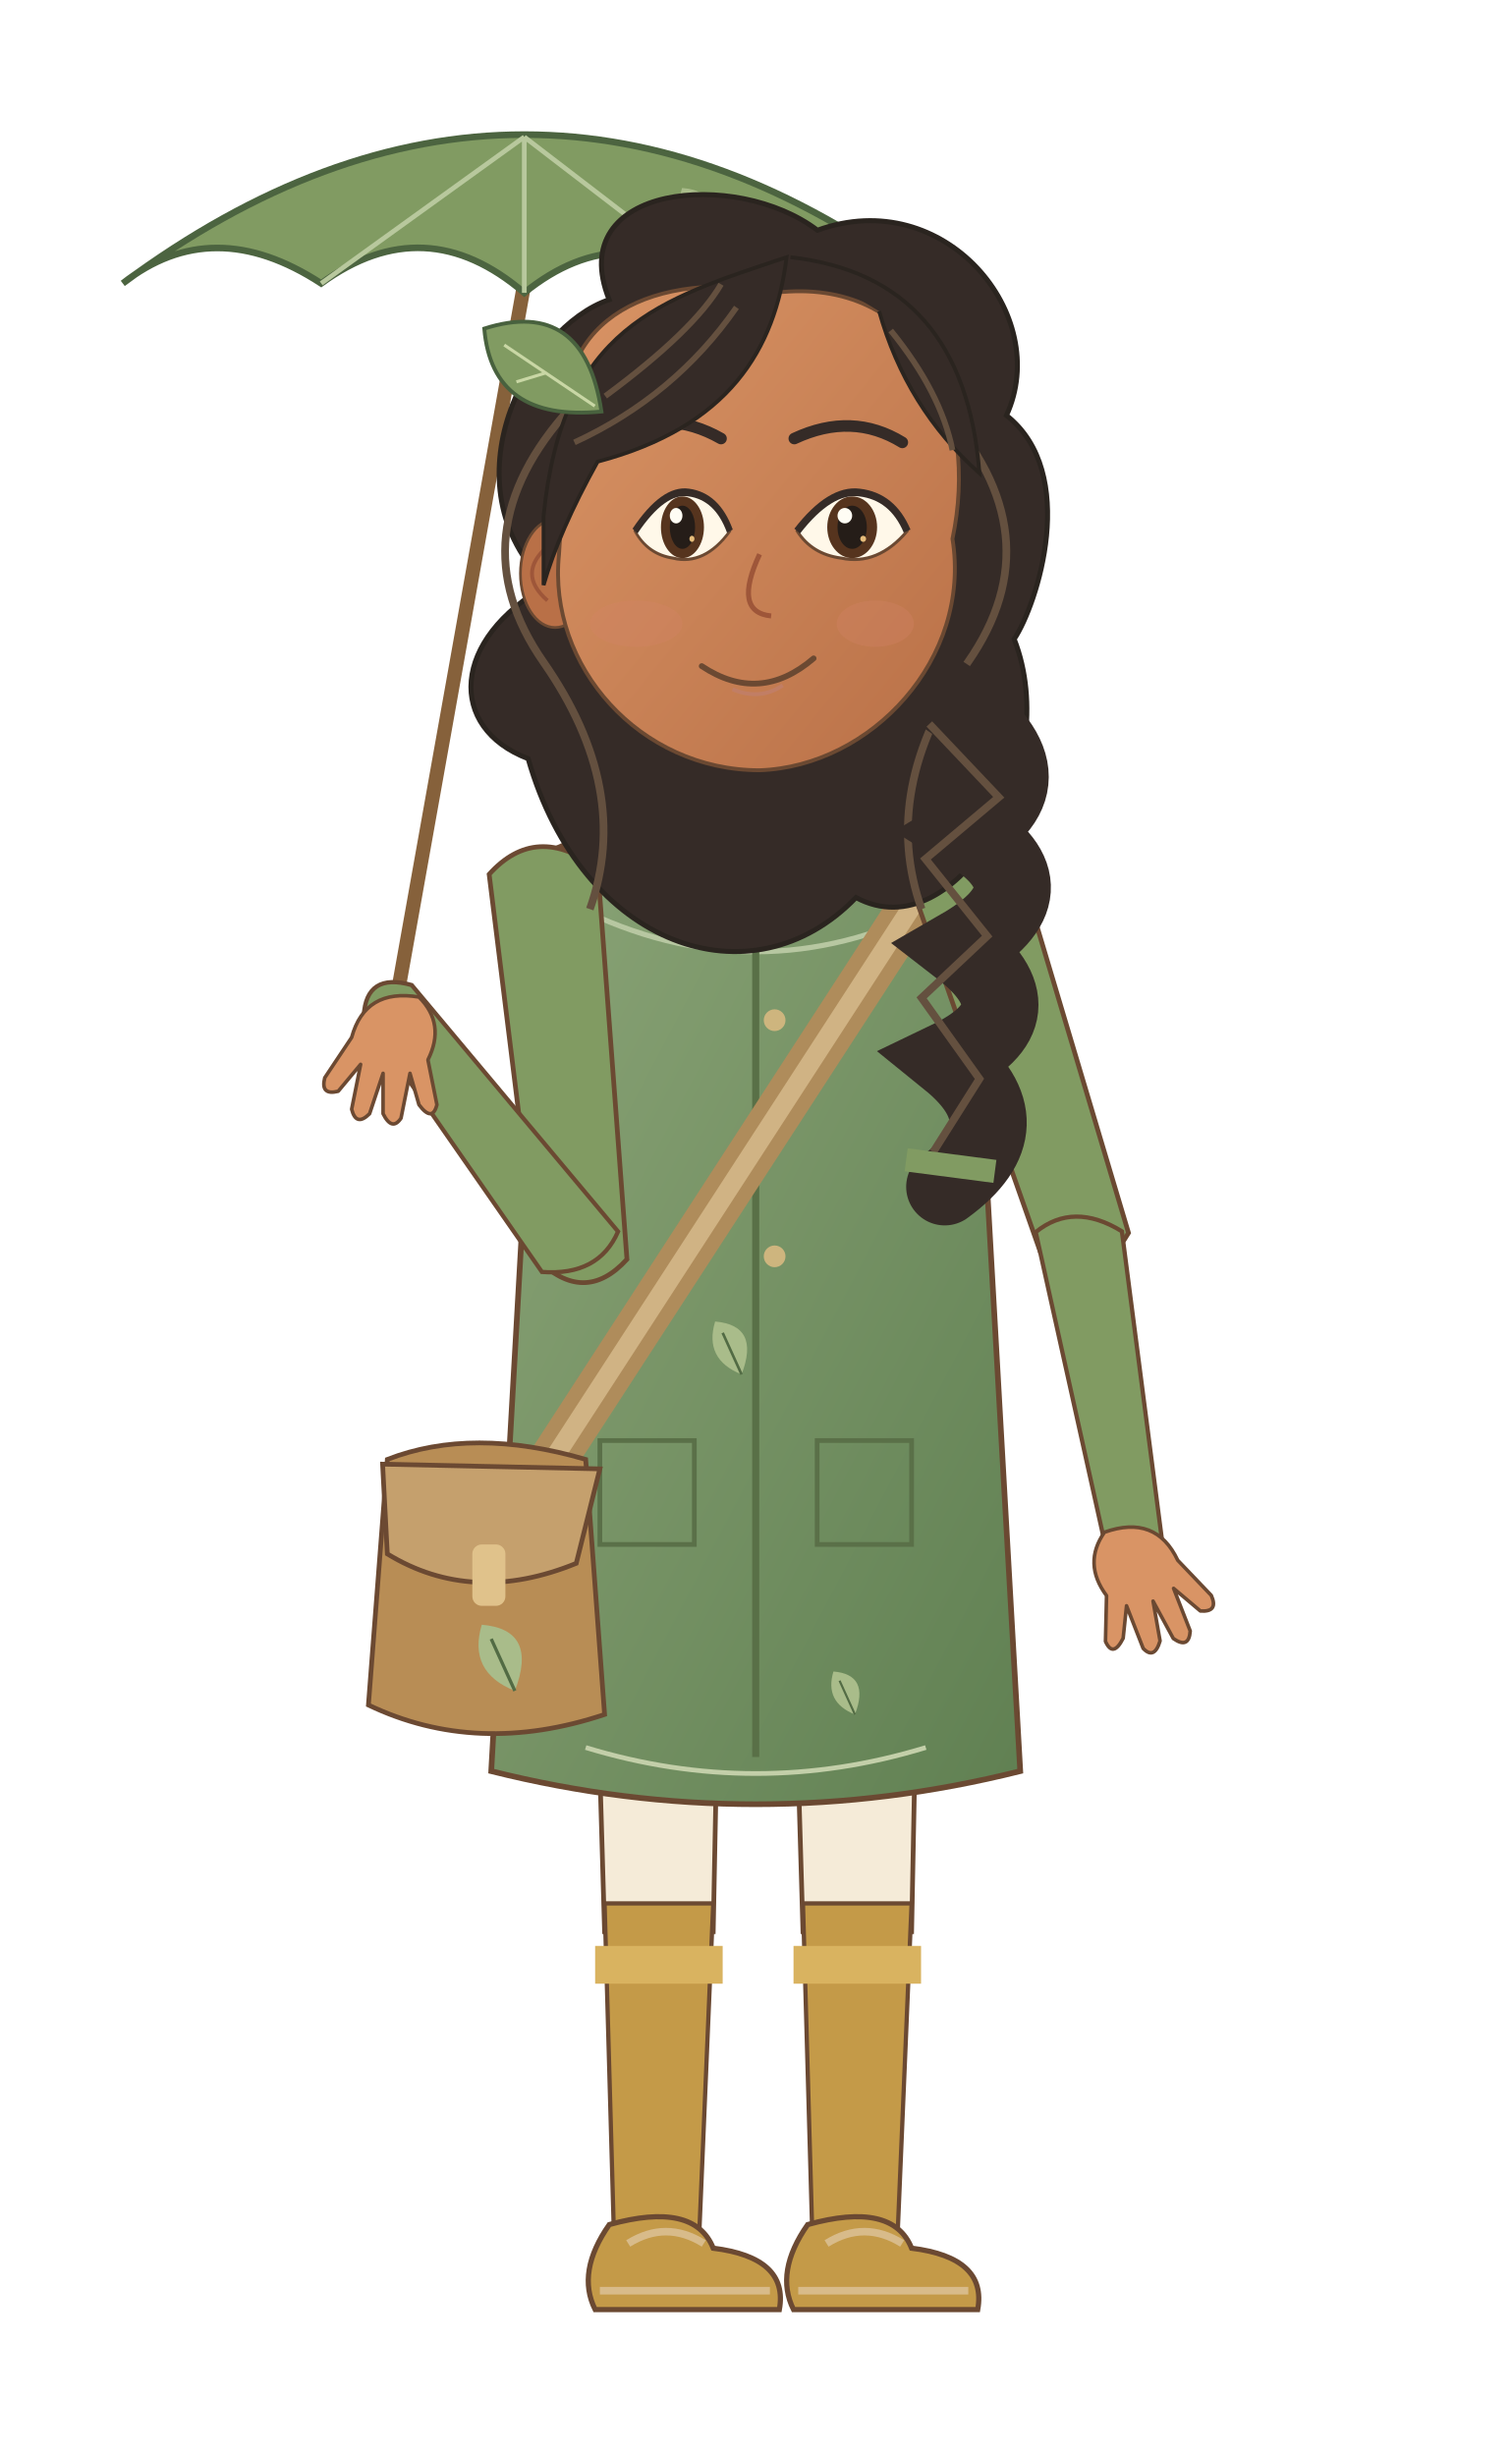
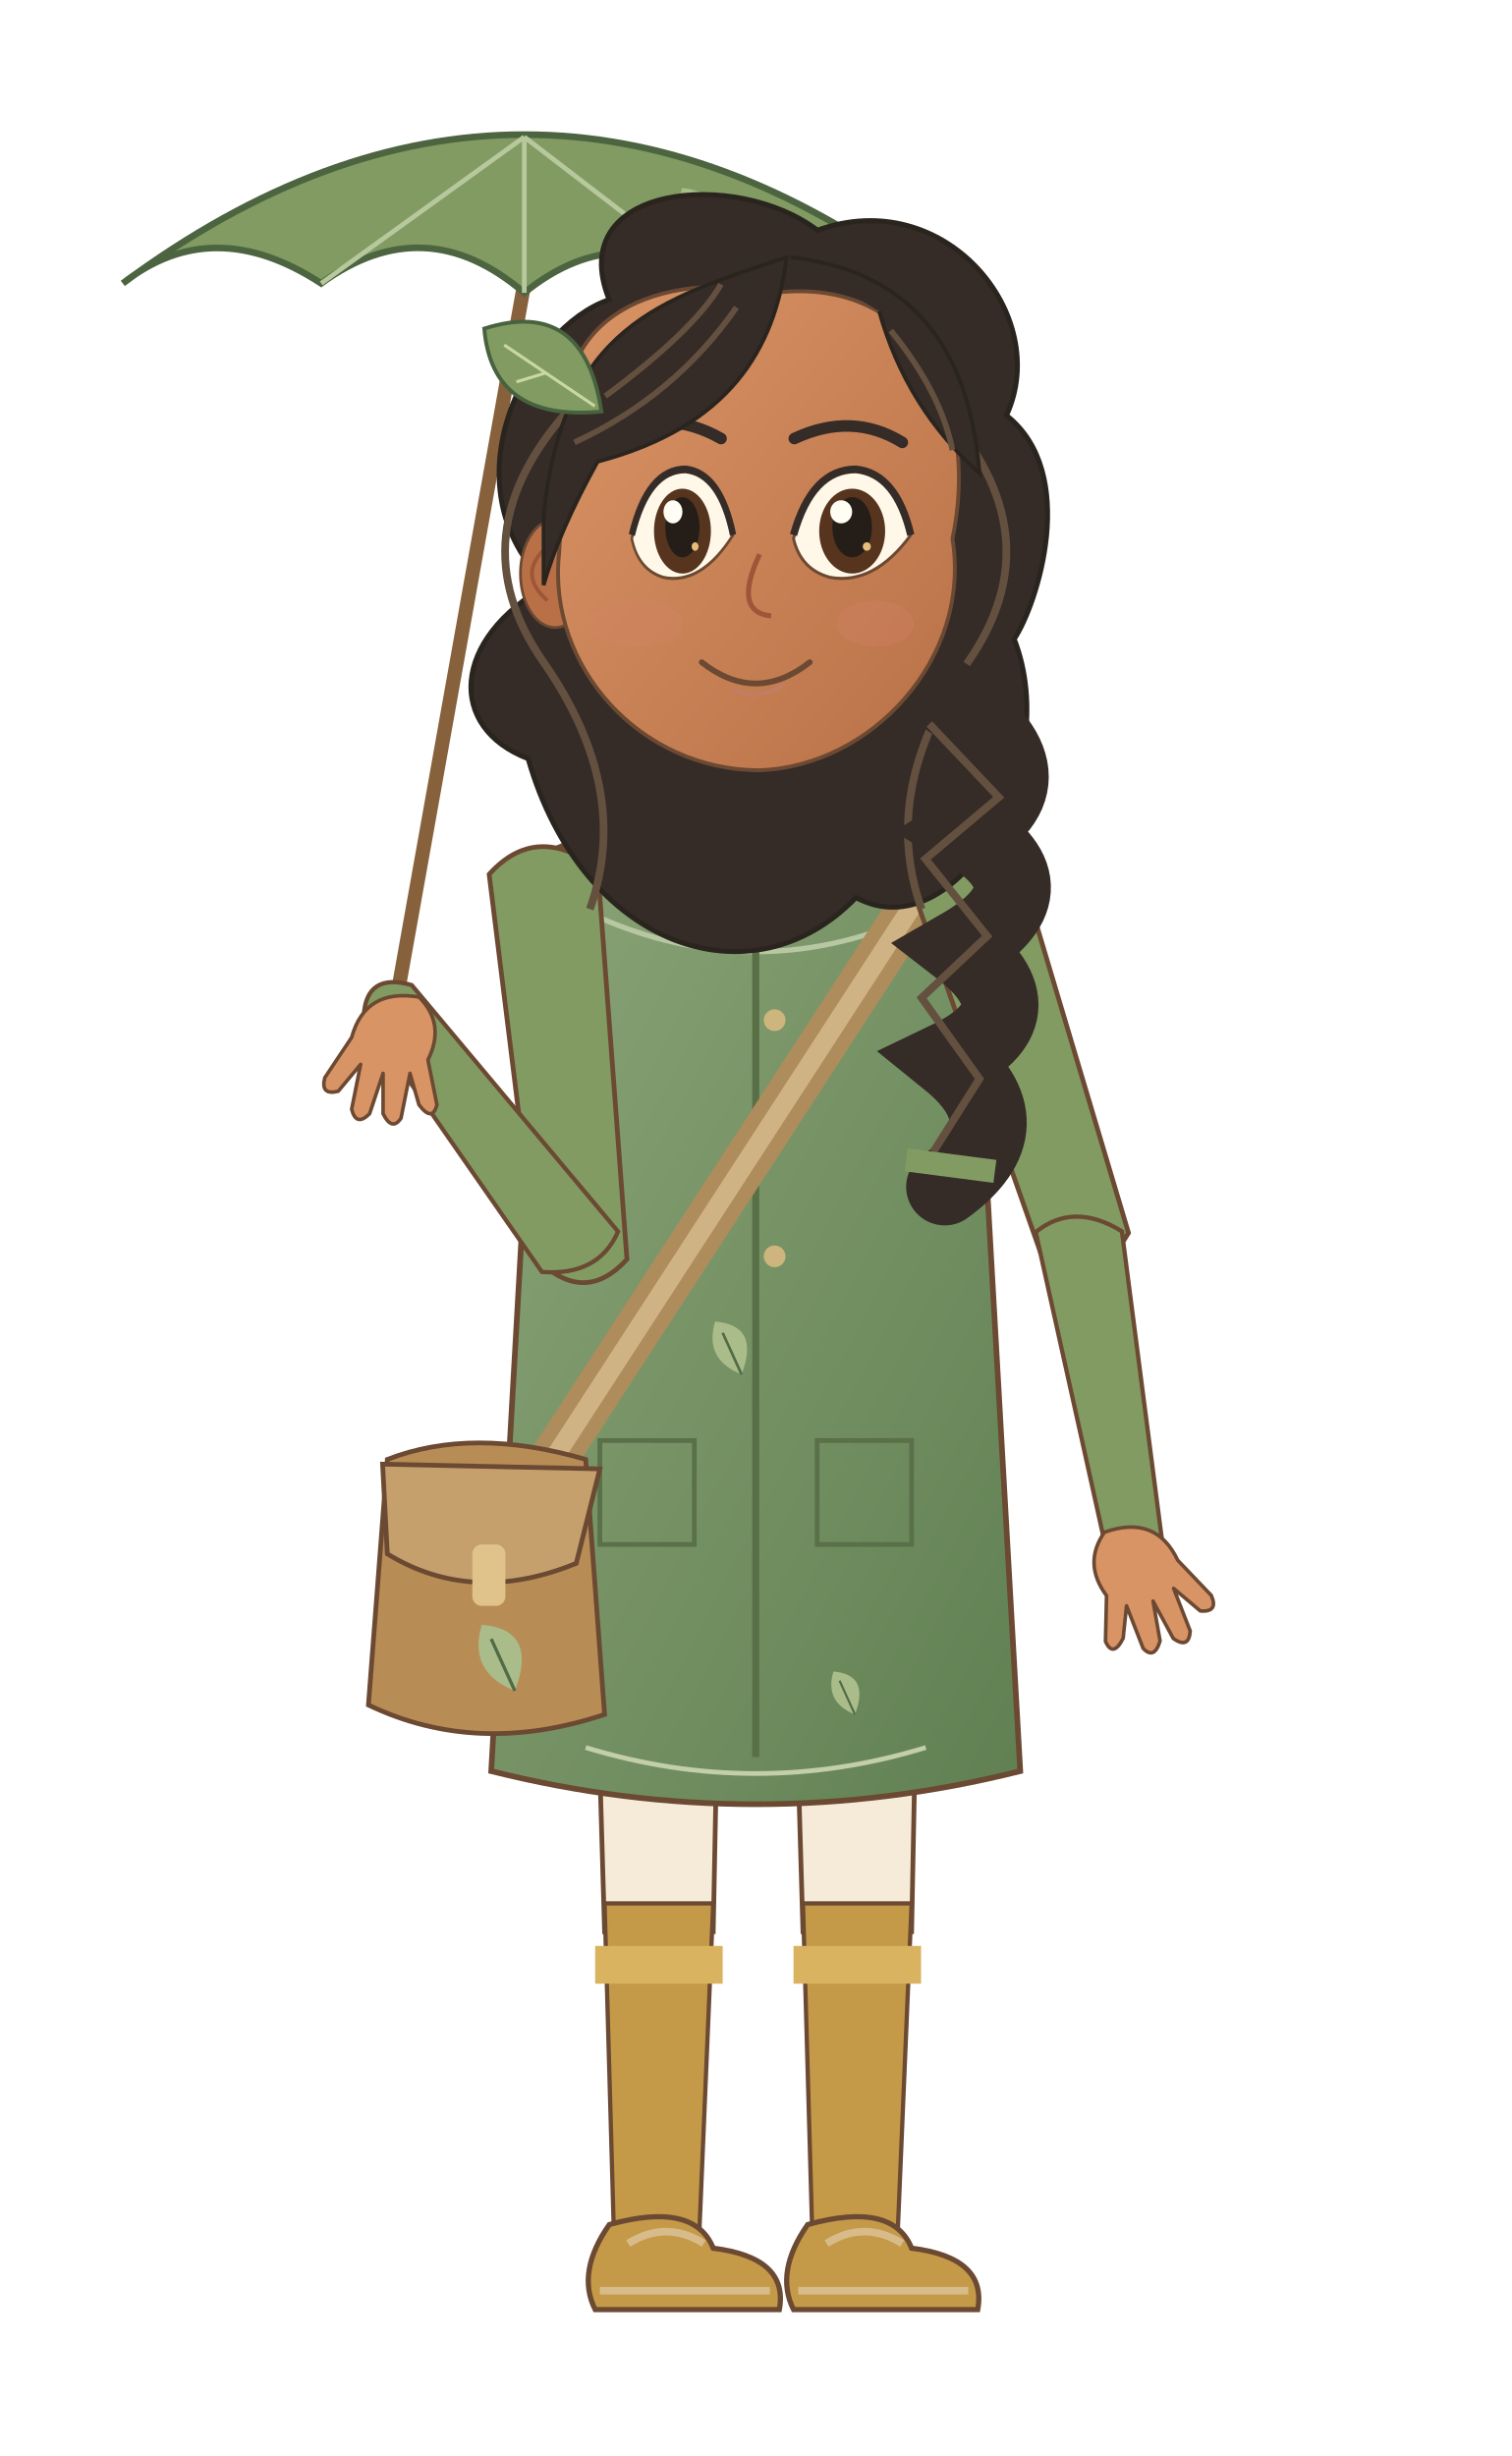
<svg xmlns="http://www.w3.org/2000/svg" width="320" height="520" viewBox="0 0 320 520" data-hrudhi-rig="hrudhi-storyteller-monsoon-resting-three-quarter-gentle" data-chapter="storyteller" data-season="monsoon" data-state="resting" role="img" aria-label="Hrudhi, Young Storyteller, monsoon wardrobe, Resting &amp; breathing; draft character design">
  <defs>
    <linearGradient id="hrudhi-storyteller-monsoon-resting-three-quarter-gentle-skin" x1="0" y1="0" x2="1" y2="1">
      <stop stop-color="#D99465" />
      <stop offset="1" stop-color="#B97047" />
    </linearGradient>
    <linearGradient id="hrudhi-storyteller-monsoon-resting-three-quarter-gentle-cloth" x1="0" y1="0" x2="1" y2="1">
      <stop stop-color="#8CA578" />
      <stop offset="1" stop-color="#608052" />
    </linearGradient>
  </defs>
  <g transform="translate(0 0) translate(160 315) rotate(0) scale(1 1) translate(-160 -315)" data-part="body" data-origin="160 315" style="transform-origin:160px 315px;transform:translate(0px,0px) rotate(0deg) scale(1,1);">
    <g transform="translate(0 0) translate(139 315) rotate(0) scale(1 1) translate(-139 -315)" data-part="thighLeft" data-origin="139 315" style="transform-origin:139px 315px;transform:translate(0px,0px) rotate(0deg) scale(1,1);">
      <path d="M125 307H153L151 409H128Z" fill="#F5EBD8" stroke="#6B4932" stroke-width="1" />
      <g transform="translate(0 0) translate(139 406) rotate(0) scale(1 1) translate(-139 -406)" data-part="shinLeft" data-origin="139 406" style="transform-origin:139px 406px;transform:translate(0px,0px) rotate(0deg) scale(1,1);">
        <path d="M128 403H151L148 474H130Z" fill="#C49A48" stroke="#6B4932" stroke-width=".9" />
        <path d="M126 412H153V420H126Z" fill="#D9B360" />
        <g transform="translate(0 0) translate(139 473) rotate(0) scale(1 1) translate(-139 -473)" data-part="footLeft" data-origin="139 473" style="transform-origin:139px 473px;transform:translate(0px,0px) rotate(0deg) scale(1,1);">
          <path d="M129 471Q147 466 151 476Q167 478 165 489H126Q122 481 129 471Z" fill="#C49A48" stroke="#6B4932" stroke-width="1.1" />
          <path d="M127 485H163 M133 475Q141 470 149 475" fill="none" stroke="#D8BB8A" stroke-width="1.6" />
        </g>
      </g>
    </g>
    <g transform="translate(0 0) translate(181 315) rotate(0) scale(1 1) translate(-181 -315)" data-part="thighRight" data-origin="181 315" style="transform-origin:181px 315px;transform:translate(0px,0px) rotate(0deg) scale(1,1);">
      <path d="M167 307H195L193 409H170Z" fill="#F5EBD8" stroke="#6B4932" stroke-width="1" />
      <g transform="translate(0 0) translate(181 406) rotate(0) scale(1 1) translate(-181 -406)" data-part="shinRight" data-origin="181 406" style="transform-origin:181px 406px;transform:translate(0px,0px) rotate(0deg) scale(1,1);">
        <path d="M170 403H193L190 474H172Z" fill="#C49A48" stroke="#6B4932" stroke-width=".9" />
        <path d="M168 412H195V420H168Z" fill="#D9B360" />
        <g transform="translate(0 0) translate(181 473) rotate(0) scale(1 1) translate(-181 -473)" data-part="footRight" data-origin="181 473" style="transform-origin:181px 473px;transform:translate(0px,0px) rotate(0deg) scale(1,1);">
          <path d="M171 471Q189 466 193 476Q209 478 207 489H168Q164 481 171 471Z" fill="#C49A48" stroke="#6B4932" stroke-width="1.1" />
          <path d="M169 485H205 M175 475Q183 470 191 475" fill="none" stroke="#D8BB8A" stroke-width="1.6" />
        </g>
      </g>
    </g>
    <g transform="translate(83 213)">
      <path d="M0 4L28-153" stroke="#86613B" stroke-width="3" />
      <path d="M-57-153Q28-216 113-153Q93-167 71-151Q49-168 28-151Q7-169-15-153Q-38-168-57-153Z" fill="#819B62" stroke="#4C6440" stroke-width="1.4" />
      <path d="M28-184L-15-153 M28-184V-151 M28-184L71-151" stroke="#B8C89D" fill="none" />
      <g transform="translate(67 -162) scale(0.8)">
        <path d="M0 0Q-10-4-7-14Q5-13 0 0Z" fill="#A9BC8A" />
        <path d="M0 0L-5-11" stroke="#526B44" stroke-width=".7" />
      </g>
    </g>
    <path d="M146 147.73H174V198Q160 206 146 198Z" fill="#D99465" stroke="#6B4932" stroke-width=".8" />
    <path d="M115 181Q160 159 205 181L216 375Q160 389 104 375Z" fill="url(#hrudhi-storyteller-monsoon-resting-three-quarter-gentle-cloth)" stroke="#6B4932" stroke-width="1.2" />
    <path d="M122 192Q160 211 198 192" fill="none" stroke="#B7C7A1" stroke-width="1.1" />
    <path d="M160 190V372" stroke="#597047" stroke-width="1.5" />
    <circle cx="164" cy="216" r="2.3" fill="#CEB57E" />
    <circle cx="164" cy="241" r="2.3" fill="#CEB57E" />
    <circle cx="164" cy="266" r="2.3" fill="#CEB57E" />
    <path d="M127 305h20v22h-20Z M173 305h20v22h-20Z" fill="none" stroke="#5A7048" />
    <path d="M124 370Q160 381 196 370" stroke="#C3CFA9" stroke-width="1" fill="none" />
    <g transform="translate(157 291) scale(0.8)">
      <path d="M0 0Q-10-4-7-14Q5-13 0 0Z" fill="#A9BC8A" />
      <path d="M0 0L-5-11" stroke="#526B44" stroke-width=".7" />
    </g>
    <g transform="translate(181 363) scale(0.65)">
      <path d="M0 0Q-10-4-7-14Q5-13 0 0Z" fill="#A9BC8A" />
      <path d="M0 0L-5-11" stroke="#526B44" stroke-width=".7" />
    </g>
    <path d="M195 189L108 323" stroke="#AF8C5B" stroke-width="10" />
    <path d="M195 189L108 323" stroke="#D0B384" stroke-width="4" />
    <g transform="translate(99 309)">
      <path d="M-17 0Q1-7 25 0L29 54Q2 63-21 52Z" fill="#B88D55" stroke="#6B4932" />
      <path d="M-18 1L28 2L23 22Q1 31-17 20Z" fill="#C5A06D" stroke="#6B4932" />
      <rect x="1" y="18" width="7" height="13" rx="2" fill="#E0C28B" />
      <g transform="translate(10 49) scale(1)">
        <path d="M0 0Q-10-4-7-14Q5-13 0 0Z" fill="#A9BC8A" />
        <path d="M0 0L-5-11" stroke="#526B44" stroke-width=".7" />
      </g>
    </g>
    <g transform="translate(0 0) translate(115 189) rotate(-5.655) scale(1 1) translate(-115 -189)" data-part="upperLeft" data-origin="115 189" style="transform-origin:115px 189px;transform:translate(0px,0px) rotate(-5.655deg) scale(1,1);">
      <path d="M104 184Q115 174 127 185L125 268Q115 277 106 266Z" fill="#819B62" stroke="#6B4932" stroke-width="1" />
      <g transform="translate(0 0) translate(115 265) rotate(148.245) scale(1 1) translate(-115 -265)" data-part="lowerLeft" data-origin="115 265" style="transform-origin:115px 265px;transform:translate(0px,0px) rotate(148.245deg) scale(1,1);">
        <path d="M106 263Q115 258 124 266L121 332Q115 339 109 331Z" fill="#819B62" stroke="#6B4932" stroke-width=".9" />
        <g transform="translate(0 0) translate(115 330) rotate(-142.59) scale(1 1) translate(-115 -330)" data-part="handLeft" data-origin="115 330" style="transform-origin:115px 330px;transform:translate(0px,0px) rotate(-142.59deg) scale(1,1);">
          <g transform="translate(115 330) scale(-0.95 0.95)" fill="#D99465" stroke="#6B4932" stroke-width=".8" stroke-linejoin="round">
            <path d="M-6-2Q-12 4-8 12L-10 22Q-9 26-6 22L-4 15L-2 25Q0 28 2 24L2 15L5 24Q8 27 9 23L7 13L12 19Q16 20 15 16L9 7Q6-4-6-2Z" />
          </g>
        </g>
      </g>
    </g>
    <g transform="translate(0 0) translate(205 189) rotate(-18) scale(1 1) translate(-205 -189)" data-part="upperRight" data-origin="205 189" style="transform-origin:205px 189px;transform:translate(0px,0px) rotate(-18deg) scale(1,1);">
      <path d="M194 184Q205 174 217 185L215 268Q205 277 196 266Z" fill="#819B62" stroke="#6B4932" stroke-width="1" />
      <g transform="translate(0 0) translate(205 265) rotate(8) scale(1 1) translate(-205 -265)" data-part="lowerRight" data-origin="205 265" style="transform-origin:205px 265px;transform:translate(0px,0px) rotate(8deg) scale(1,1);">
        <path d="M196 263Q205 258 214 266L211 332Q205 339 199 331Z" fill="#819B62" stroke="#6B4932" stroke-width=".9" />
        <g transform="translate(0 0) translate(205 330) rotate(0) scale(1 1) translate(-205 -330)" data-part="handRight" data-origin="205 330" style="transform-origin:205px 330px;transform:translate(0px,0px) rotate(0deg) scale(1,1);">
          <g transform="translate(205 330) scale(0.95 0.95)" fill="#D99465" stroke="#6B4932" stroke-width=".8" stroke-linejoin="round">
            <path d="M-6-2Q-12 4-8 12L-10 22Q-9 26-6 22L-4 15L-2 25Q0 28 2 24L2 15L5 24Q8 27 9 23L7 13L12 19Q16 20 15 16L9 7Q6-4-6-2Z" />
          </g>
        </g>
      </g>
    </g>
    <g transform="translate(0 0) translate(160 110) rotate(0) scale(1 1) translate(-160 -110)" data-part="head" data-origin="160 110" style="transform-origin:160px 110px;transform:translate(0px,0px) rotate(0deg) scale(1,1);">
      <g transform="translate(160 110) scale(0.8166667)">
        <path d="M-54 17C-81-9-59-50-38-57C-50-87-5-91 16-75C49-87 77-53 65-27C84-12 73 22 67 31C80 64 52 112 26 98C-1 126-45 111-59 62C-80 54-79 31-54 17Z" fill="#352B27" stroke="#2A241F" stroke-width="1.3" />
        <path d="M-48-29Q-78 4 -55 37T-43 101" stroke="#64503F" stroke-width="2" fill="none" />
        <path d="M48-29Q78 4 55 37T43 101" stroke="#64503F" stroke-width="2" fill="none" />
        <path d="M48 45Q80 66 55 81Q79 96 53 111Q75 128 50 140Q71 157 49 173" stroke="#352B27" stroke-width="20" stroke-linecap="round" fill="none" />
        <path d="M45 53l18 19-19 16 16 20-17 16 15 21-12 19" stroke="#64503F" stroke-width="2" fill="none" />
        <path d="M39 166l23 3" stroke="#819B62" stroke-width="6" />
        <ellipse cx="-52" cy="14" rx="9" ry="14" fill="#B97047" stroke="#6B4932" stroke-width=".7" />
        <path d="M-54 7q-8 7 0 14" stroke="#9E5639" fill="none" />
        <path d="M-49-23C-52-52-27-65 7-59C43-62 58-28 51 5C56 36 30 64 1 65C-30 65-54 38-51 9Z" fill="url(#hrudhi-storyteller-monsoon-resting-three-quarter-gentle-skin)" stroke="#6B4932" stroke-width="1" />
        <ellipse cx="-31" cy="27" rx="12" ry="6" fill="#D58368" opacity=".3" />
        <ellipse cx="31" cy="27" rx="10" ry="6" fill="#D58368" opacity=".3" />
        <g transform="translate(-19 0) scale(0.82 1)">
-           <path d="M-15 3Q-6-8 2-7Q11-6 15 3Q7 12-3 10Q-11 9-15 3Z" fill="#FFF8E9" stroke="#6B4932" stroke-width=".8" />
-           <ellipse cy="2" rx="6.8" ry="8" fill="#56341E" />
-           <ellipse cy="2" rx="4" ry="5.6" fill="#251D18" />
-           <circle cx="-2" cy="-1" r="2" fill="#FFFDF4" />
-           <circle cx="3" cy="5" r=".8" fill="#E6BC7A" />
-           <path d="M-15 3Q-6-8 2-7Q11-6 15 3" stroke="#352B27" stroke-width="2" fill="none" />
+           <path d="M-16 5Q-12-13 0-13Q12-13 16 4Q6 17-6 15Q-14 13-16 5Z" fill="#FFF8E9" stroke="#6B4932" stroke-width=".8" />
+           <ellipse cy="3" rx="9" ry="11" fill="#56341E" />
+           <ellipse cy="2" rx="5.4" ry="7.8" fill="#251D18" />
+           <circle cx="-3" cy="-2" r="3" fill="#FFFDF4" />
+           <circle cx="4" cy="7" r="1.1" fill="#E6BC7A" />
+           <path d="M-16 4Q-11-13 1-13Q12-12 16 4" stroke="#352B27" stroke-width="2" fill="none" />
        </g>
        <g transform="translate(25 0) scale(0.95 1)">
-           <path d="M-15 3Q-6-8 2-7Q11-6 15 3Q7 12-3 10Q-11 9-15 3Z" fill="#FFF8E9" stroke="#6B4932" stroke-width=".8" />
-           <ellipse cy="2" rx="6.8" ry="8" fill="#56341E" />
-           <ellipse cy="2" rx="4" ry="5.6" fill="#251D18" />
-           <circle cx="-2" cy="-1" r="2" fill="#FFFDF4" />
-           <circle cx="3" cy="5" r=".8" fill="#E6BC7A" />
-           <path d="M-15 3Q-6-8 2-7Q11-6 15 3" stroke="#352B27" stroke-width="2" fill="none" />
+           <path d="M-16 5Q-12-13 0-13Q12-13 16 4Q6 17-6 15Q-14 13-16 5Z" fill="#FFF8E9" stroke="#6B4932" stroke-width=".8" />
+           <ellipse cy="3" rx="9" ry="11" fill="#56341E" />
+           <ellipse cy="2" rx="5.4" ry="7.8" fill="#251D18" />
+           <circle cx="-3" cy="-2" r="3" fill="#FFFDF4" />
+           <circle cx="4" cy="7" r="1.1" fill="#E6BC7A" />
+           <path d="M-16 4Q-11-13 1-13Q12-12 16 4" stroke="#352B27" stroke-width="2" fill="none" />
        </g>
        <path d="M-38 -22Q-23 -29 -9 -21 M10 -21Q25 -28 38 -20" stroke="#352B27" stroke-width="3" stroke-linecap="round" fill="none" />
        <path d="M1 9q-7 15 3 16" stroke="#9E5639" stroke-width="1.3" fill="none" />
        <g transform="translate(0 0)">
          <g data-viseme="rest" style="opacity:1">
-             <path d="M-14 38Q1 48 15 36" stroke="#6B4932" stroke-width="1.5" stroke-linecap="round" fill="none" />
+             <path d="M-14 37Q0 48 14 37" stroke="#6B4932" stroke-width="1.5" stroke-linecap="round" fill="none" />
            <path d="M-6 44Q1 47 7 43" stroke="#C17E65" fill="none" />
          </g>
          <g data-viseme="A" style="opacity:0">
            <ellipse cy="42" rx="10" ry="11" fill="#783D34" />
            <path d="M-6 48Q0 44 6 48" stroke="#D79080" stroke-width="3" fill="none" />
          </g>
          <g data-viseme="E" style="opacity:0">
            <ellipse cy="41" rx="13" ry="7" fill="#783D34" />
            <path d="M-8 37H8" stroke="#FFF4DE" stroke-width="3" />
          </g>
          <g data-viseme="O" style="opacity:0">
            <ellipse cy="42" rx="7" ry="10" fill="#783D34" />
          </g>
          <g data-viseme="U" style="opacity:0">
            <ellipse cy="42" rx="5.5" ry="8" fill="#783D34" />
          </g>
          <g data-viseme="M" style="opacity:0">
            <path d="M-12 41Q0 44 12 41" stroke="#6B4932" stroke-width="1.5" stroke-linecap="round" fill="none" />
          </g>
          <g data-viseme="F" style="opacity:0">
            <path d="M-11 38Q0 33 11 38L7 44Q0 49-7 44Z" fill="#A65D51" />
            <path d="M-7 37H7" stroke="#FFF4DE" stroke-width="3" />
          </g>
          <g data-viseme="L" style="opacity:0">
            <ellipse cy="41" rx="10" ry="8" fill="#783D34" />
            <path d="M-5 43Q0 34 5 43" fill="#D99483" />
          </g>
        </g>
        <g data-part="blink" style="opacity:0">
          <path d="M-40 4Q-23 19-7 4V-15H-40Z M7 4Q23 19 40 4V-15H7Z" fill="#D99465" />
          <path d="M-37 5q14 10 28 0 M10 5q14 10 27 0" stroke="#352B27" fill="none" />
        </g>
        <path d="M-55-1C-50-50-25-57 8-68C5-44-7-24-41-15Q-51 3-55 17Z M9-68Q54-63 58-12Q39-29 32-54" fill="#352B27" stroke="#2A241F" stroke-width="1" />
        <path d="M-47-20Q-21-32-5-55 M-39-32Q-16-49-9-61 M35-49Q48-33 51-18" stroke="#64503F" stroke-width="1.5" fill="none" />
        <g transform="translate(-40 -28) rotate(-24)">
          <path d="M0 0Q-27-9-19-32Q8-29 0 0Z" fill="#819B62" stroke="#48613E" />
          <path d="M-1-2L-16-26M-9-15l-8-1" stroke="#C9D7A5" stroke-width=".8" />
        </g>
      </g>
    </g>
  </g>
</svg>
